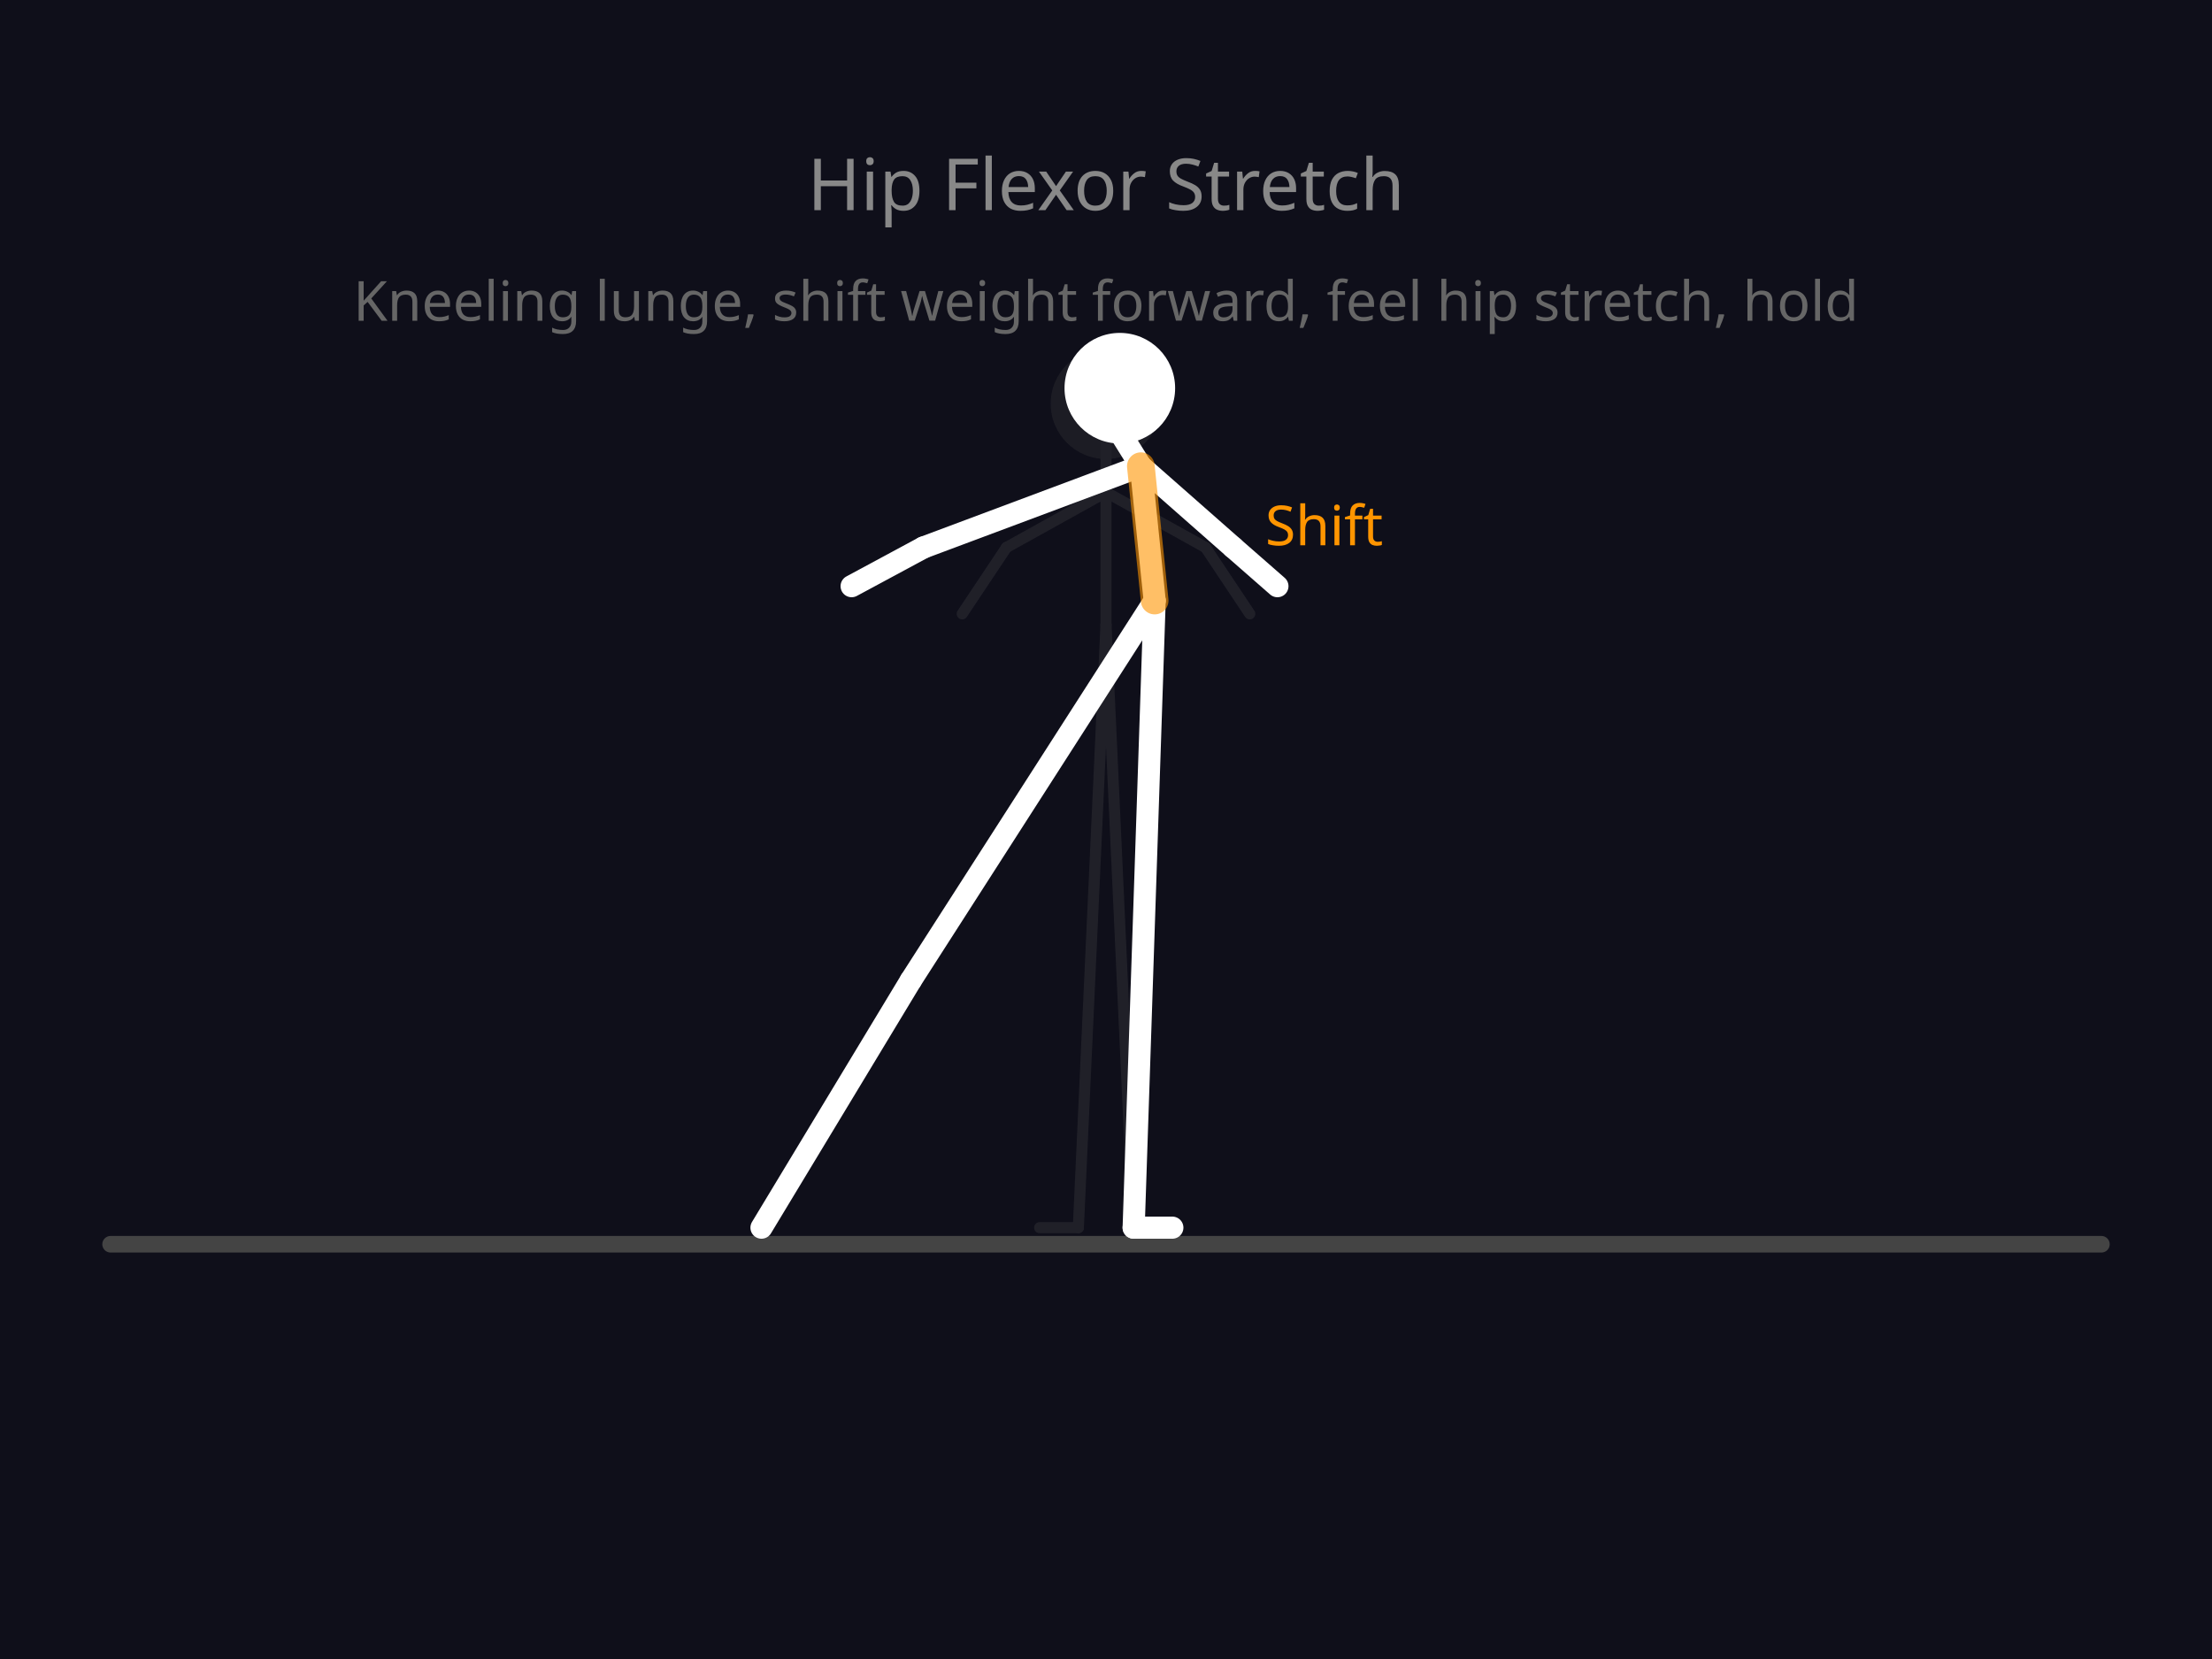
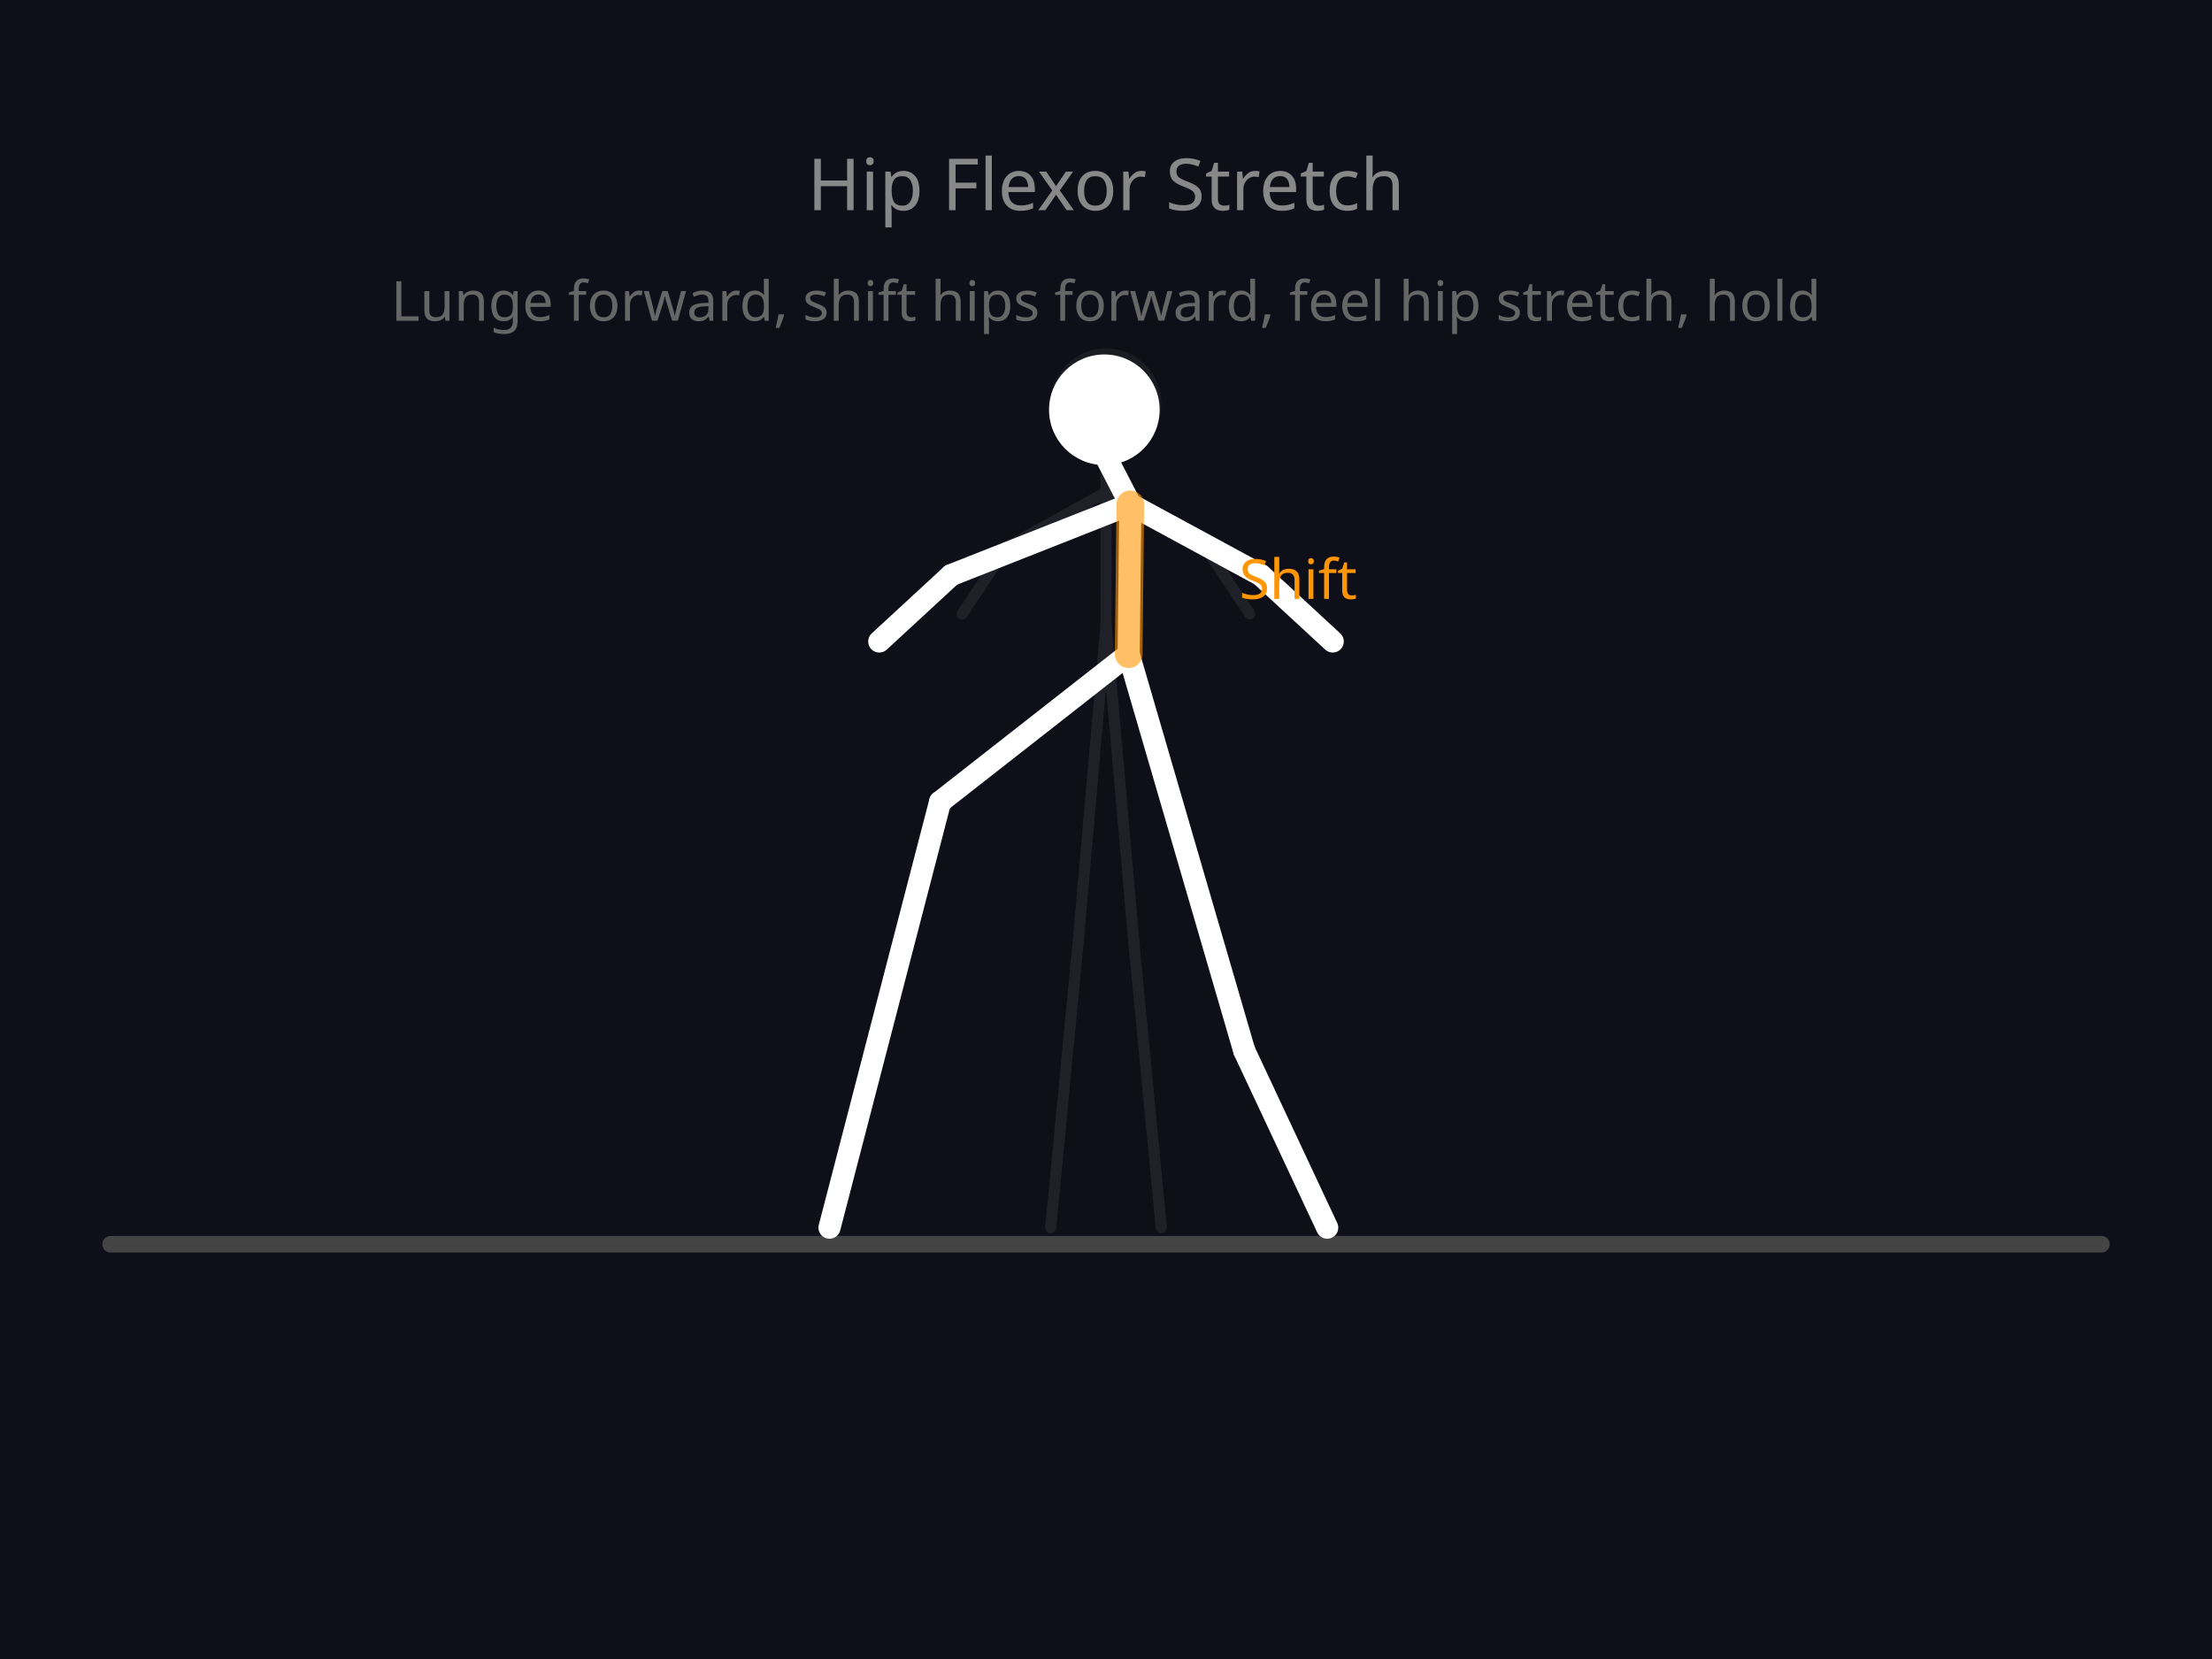
<svg xmlns="http://www.w3.org/2000/svg" viewBox="0 0 400 300">
  <rect width="400" height="300" fill="#0f0f1a" />
  <line x1="20" y1="225" x2="380" y2="225" stroke="#444" stroke-width="3" stroke-linecap="round" />
  <text x="200" y="38" fill="#888" font-size="13" font-family="sans-serif" text-anchor="middle">Hip Flexor Stretch</text>
-   <text x="200" y="58" fill="#666" font-size="10" font-family="sans-serif" text-anchor="middle">Kneeling lunge, shift weight forward, feel hip stretch, hold</text>
+   <text x="200" y="58" fill="#666" font-size="10" font-family="sans-serif" text-anchor="middle">Lunge forward, shift hips forward, feel hip stretch, hold</text>
  <g stroke="#555" stroke-width="2" fill="none" stroke-linecap="round" stroke-linejoin="round" opacity="0.25">
    <circle cx="200" cy="73" r="10" fill="#444" stroke="none" />
    <line x1="200" y1="73" x2="200" y2="81" />
    <line x1="200" y1="81" x2="200" y2="89" />
    <line x1="200" y1="89" x2="200" y2="113" />
    <line x1="200" y1="89" x2="182" y2="99" />
    <line x1="182" y1="99" x2="174" y2="111" />
    <line x1="200" y1="89" x2="218" y2="99" />
    <line x1="218" y1="99" x2="226" y2="111" />
-     <line x1="200" y1="113" x2="195" y2="222" />
-     <line x1="195" y1="222" x2="188" y2="222" />
-     <line x1="200" y1="113" x2="205" y2="222" />
-     <line x1="205" y1="222" x2="212" y2="222" />
+     <line x1="200" y1="113" x2="195" y2="170" />
+     <line x1="195" y1="170" x2="190" y2="222" />
+     <line x1="200" y1="113" x2="205" y2="170" />
+     <line x1="205" y1="170" x2="210" y2="222" />
  </g>
  <g stroke="#FFF" stroke-width="4" fill="none" stroke-linecap="round" stroke-linejoin="round">
-     <circle cx="202.5" cy="70.2" r="10" fill="#FFF" stroke="none" />
-     <line x1="202.5" y1="70.2" x2="202.5" y2="78.2" />
-     <line x1="202.5" y1="78.2" x2="206.3" y2="84.3" />
-     <line x1="206.3" y1="84.3" x2="208.8" y2="108.6" />
-     <line x1="206.3" y1="84.3" x2="167" y2="99" />
-     <line x1="167" y1="99" x2="154" y2="106" />
-     <line x1="206.3" y1="84.3" x2="223" y2="99" />
-     <line x1="223" y1="99" x2="231" y2="106" />
-     <line x1="208.8" y1="108.6" x2="164.7" y2="177.3" />
-     <line x1="164.7" y1="177.3" x2="137.7" y2="222" />
-     <line x1="208.8" y1="108.6" x2="205" y2="222" />
-     <line x1="205" y1="222" x2="212" y2="222" />
-     <line x1="208.8" y1="108.6" x2="206.3" y2="84.3" stroke="#FF9500" stroke-width="5" opacity="0.6" />
+     <circle cx="199.7" cy="74.1" r="10" fill="#FFF" stroke="none" />
+     <line x1="199.7" y1="74.1" x2="199.7" y2="82.1" />
+     <line x1="199.7" y1="82.1" x2="204.4" y2="91.2" />
+     <line x1="204.4" y1="91.2" x2="204.1" y2="118.3" />
+     <line x1="204.4" y1="91.2" x2="172" y2="104" />
+     <line x1="172" y1="104" x2="159" y2="116" />
+     <line x1="204.4" y1="91.2" x2="228" y2="104" />
+     <line x1="228" y1="104" x2="241" y2="116" />
+     <line x1="204.1" y1="118.3" x2="170" y2="145" />
+     <line x1="170" y1="145" x2="150" y2="222" />
+     <line x1="204.1" y1="118.3" x2="225" y2="190" />
+     <line x1="225" y1="190" x2="240" y2="222" />
+     <line x1="204.1" y1="118.3" x2="204.4" y2="91.2" stroke="#FF9500" stroke-width="5" opacity="0.6" />
  </g>
-   <text x="228.8" y="98.6" fill="#FF9500" font-size="10" font-family="sans-serif">Shift</text>
+   <text x="224.1" y="108.3" fill="#FF9500" font-size="10" font-family="sans-serif">Shift</text>
</svg>
